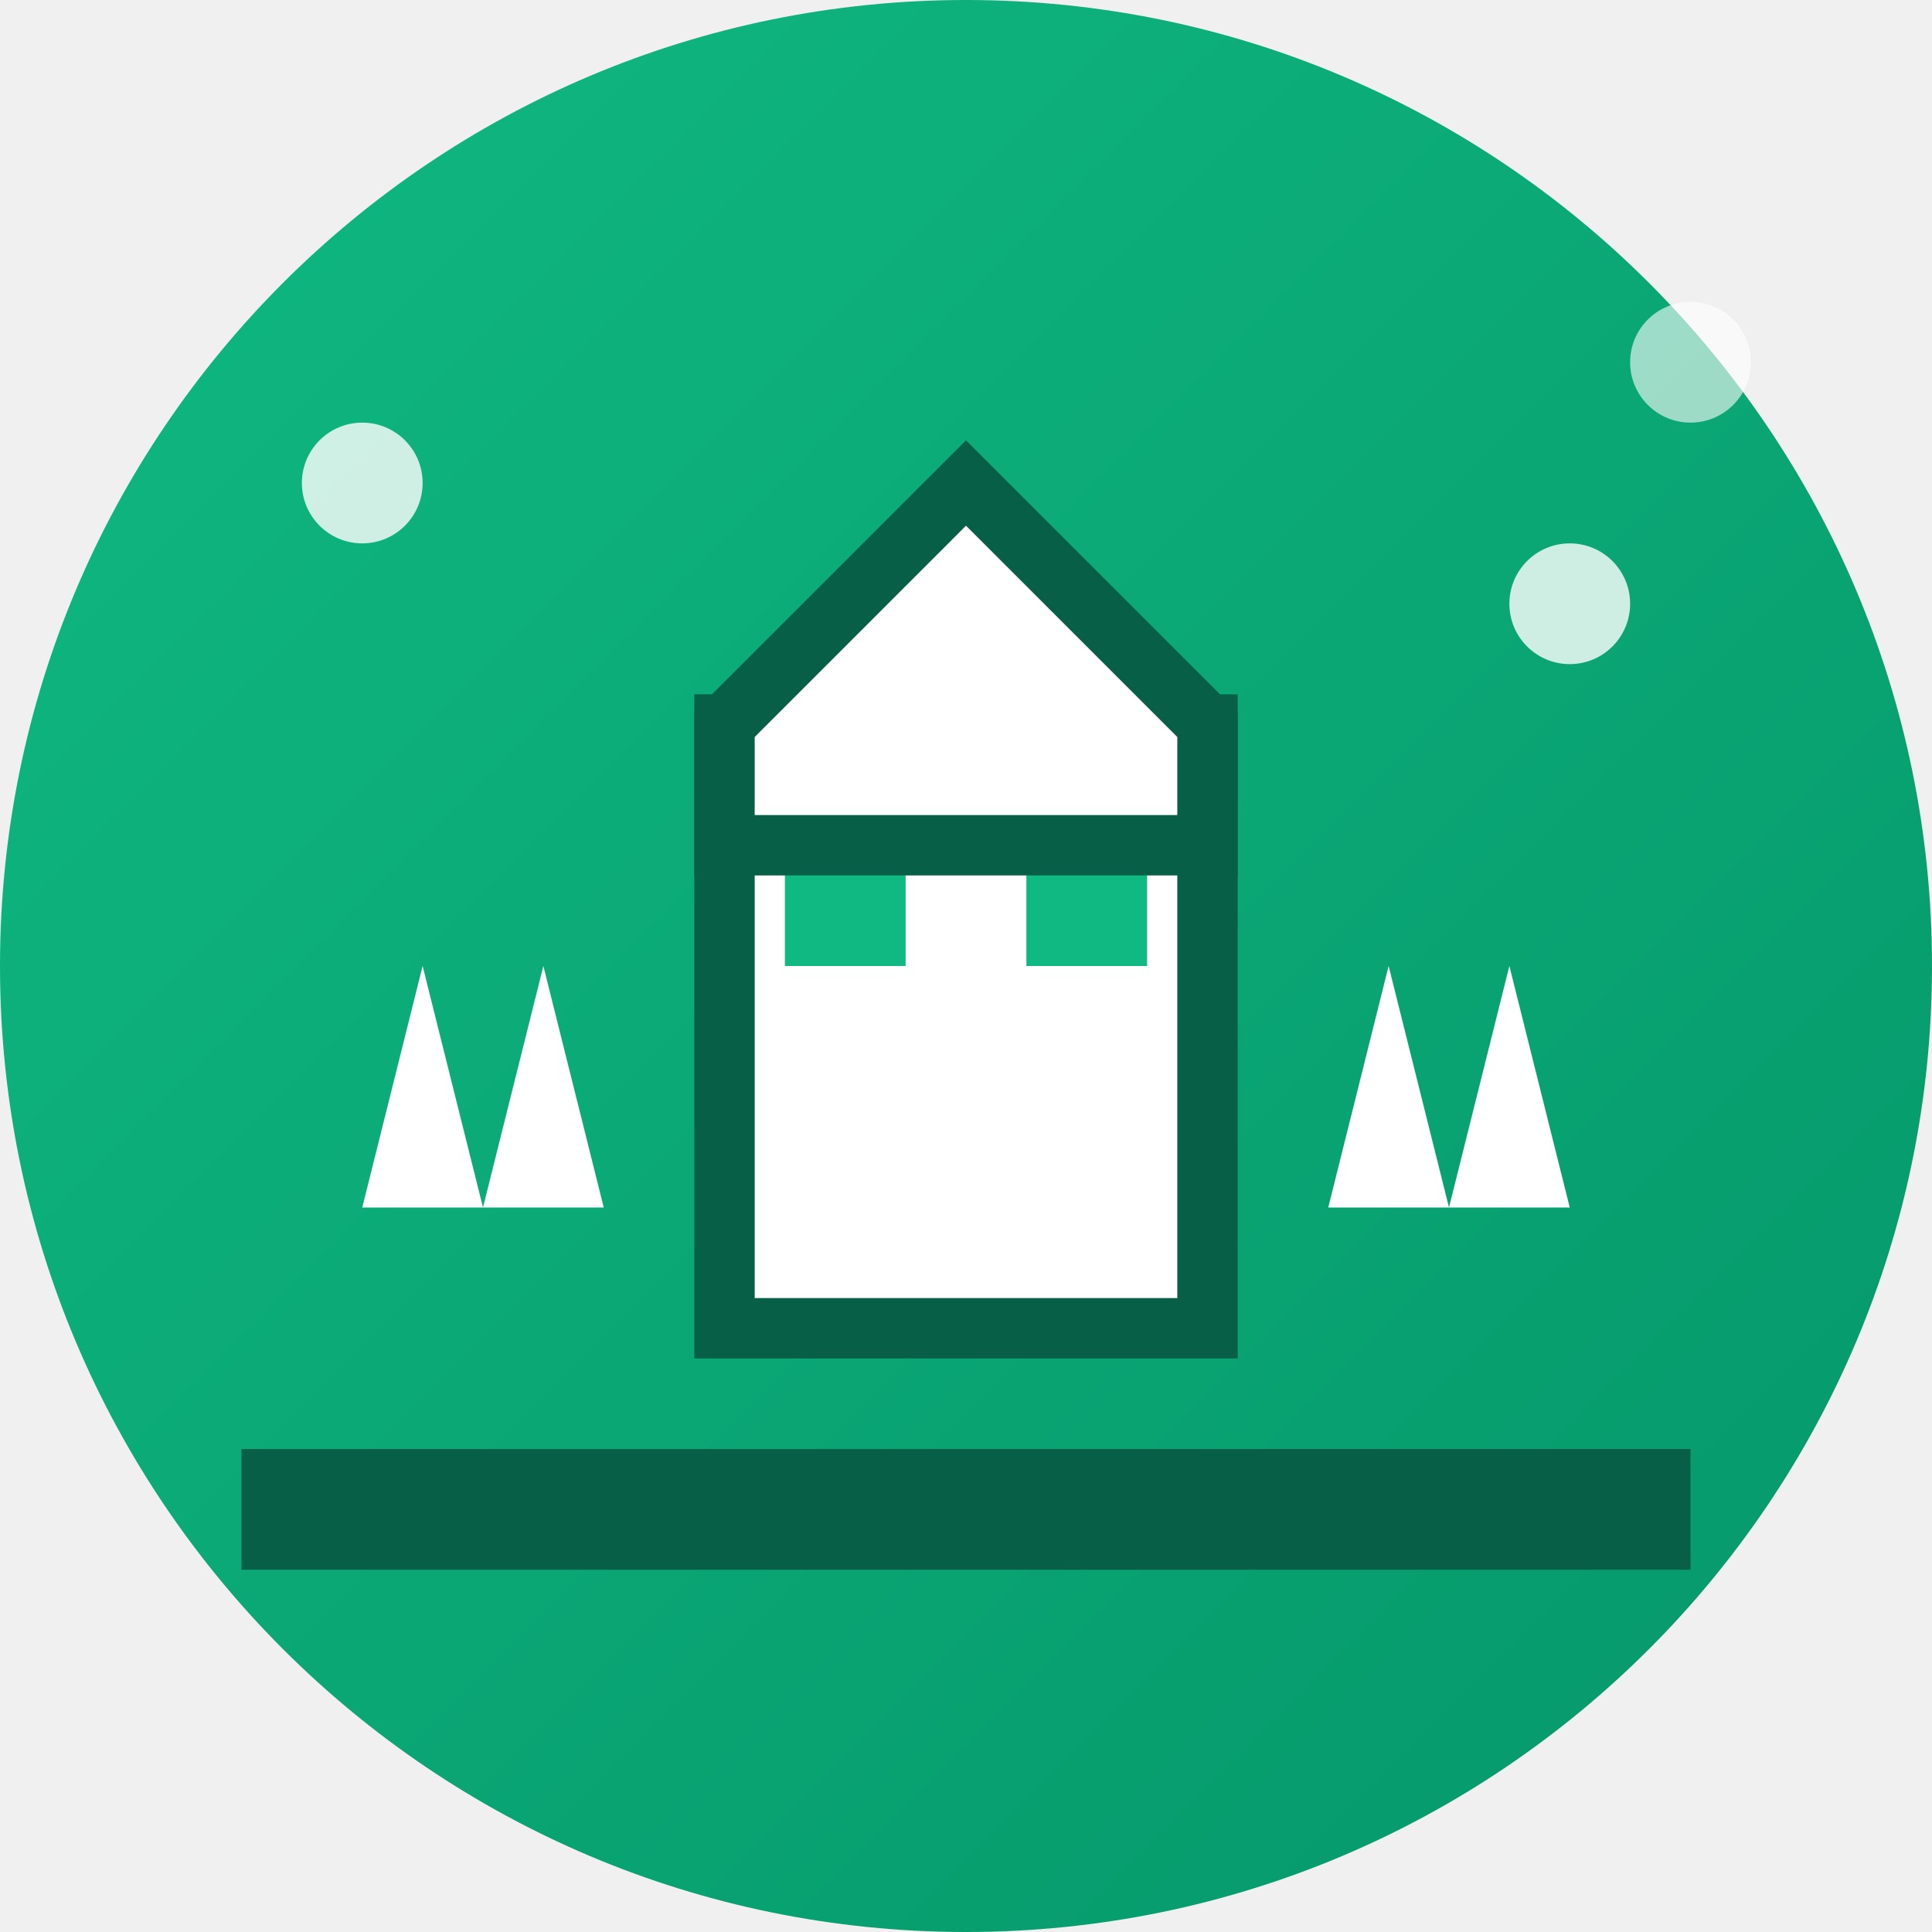
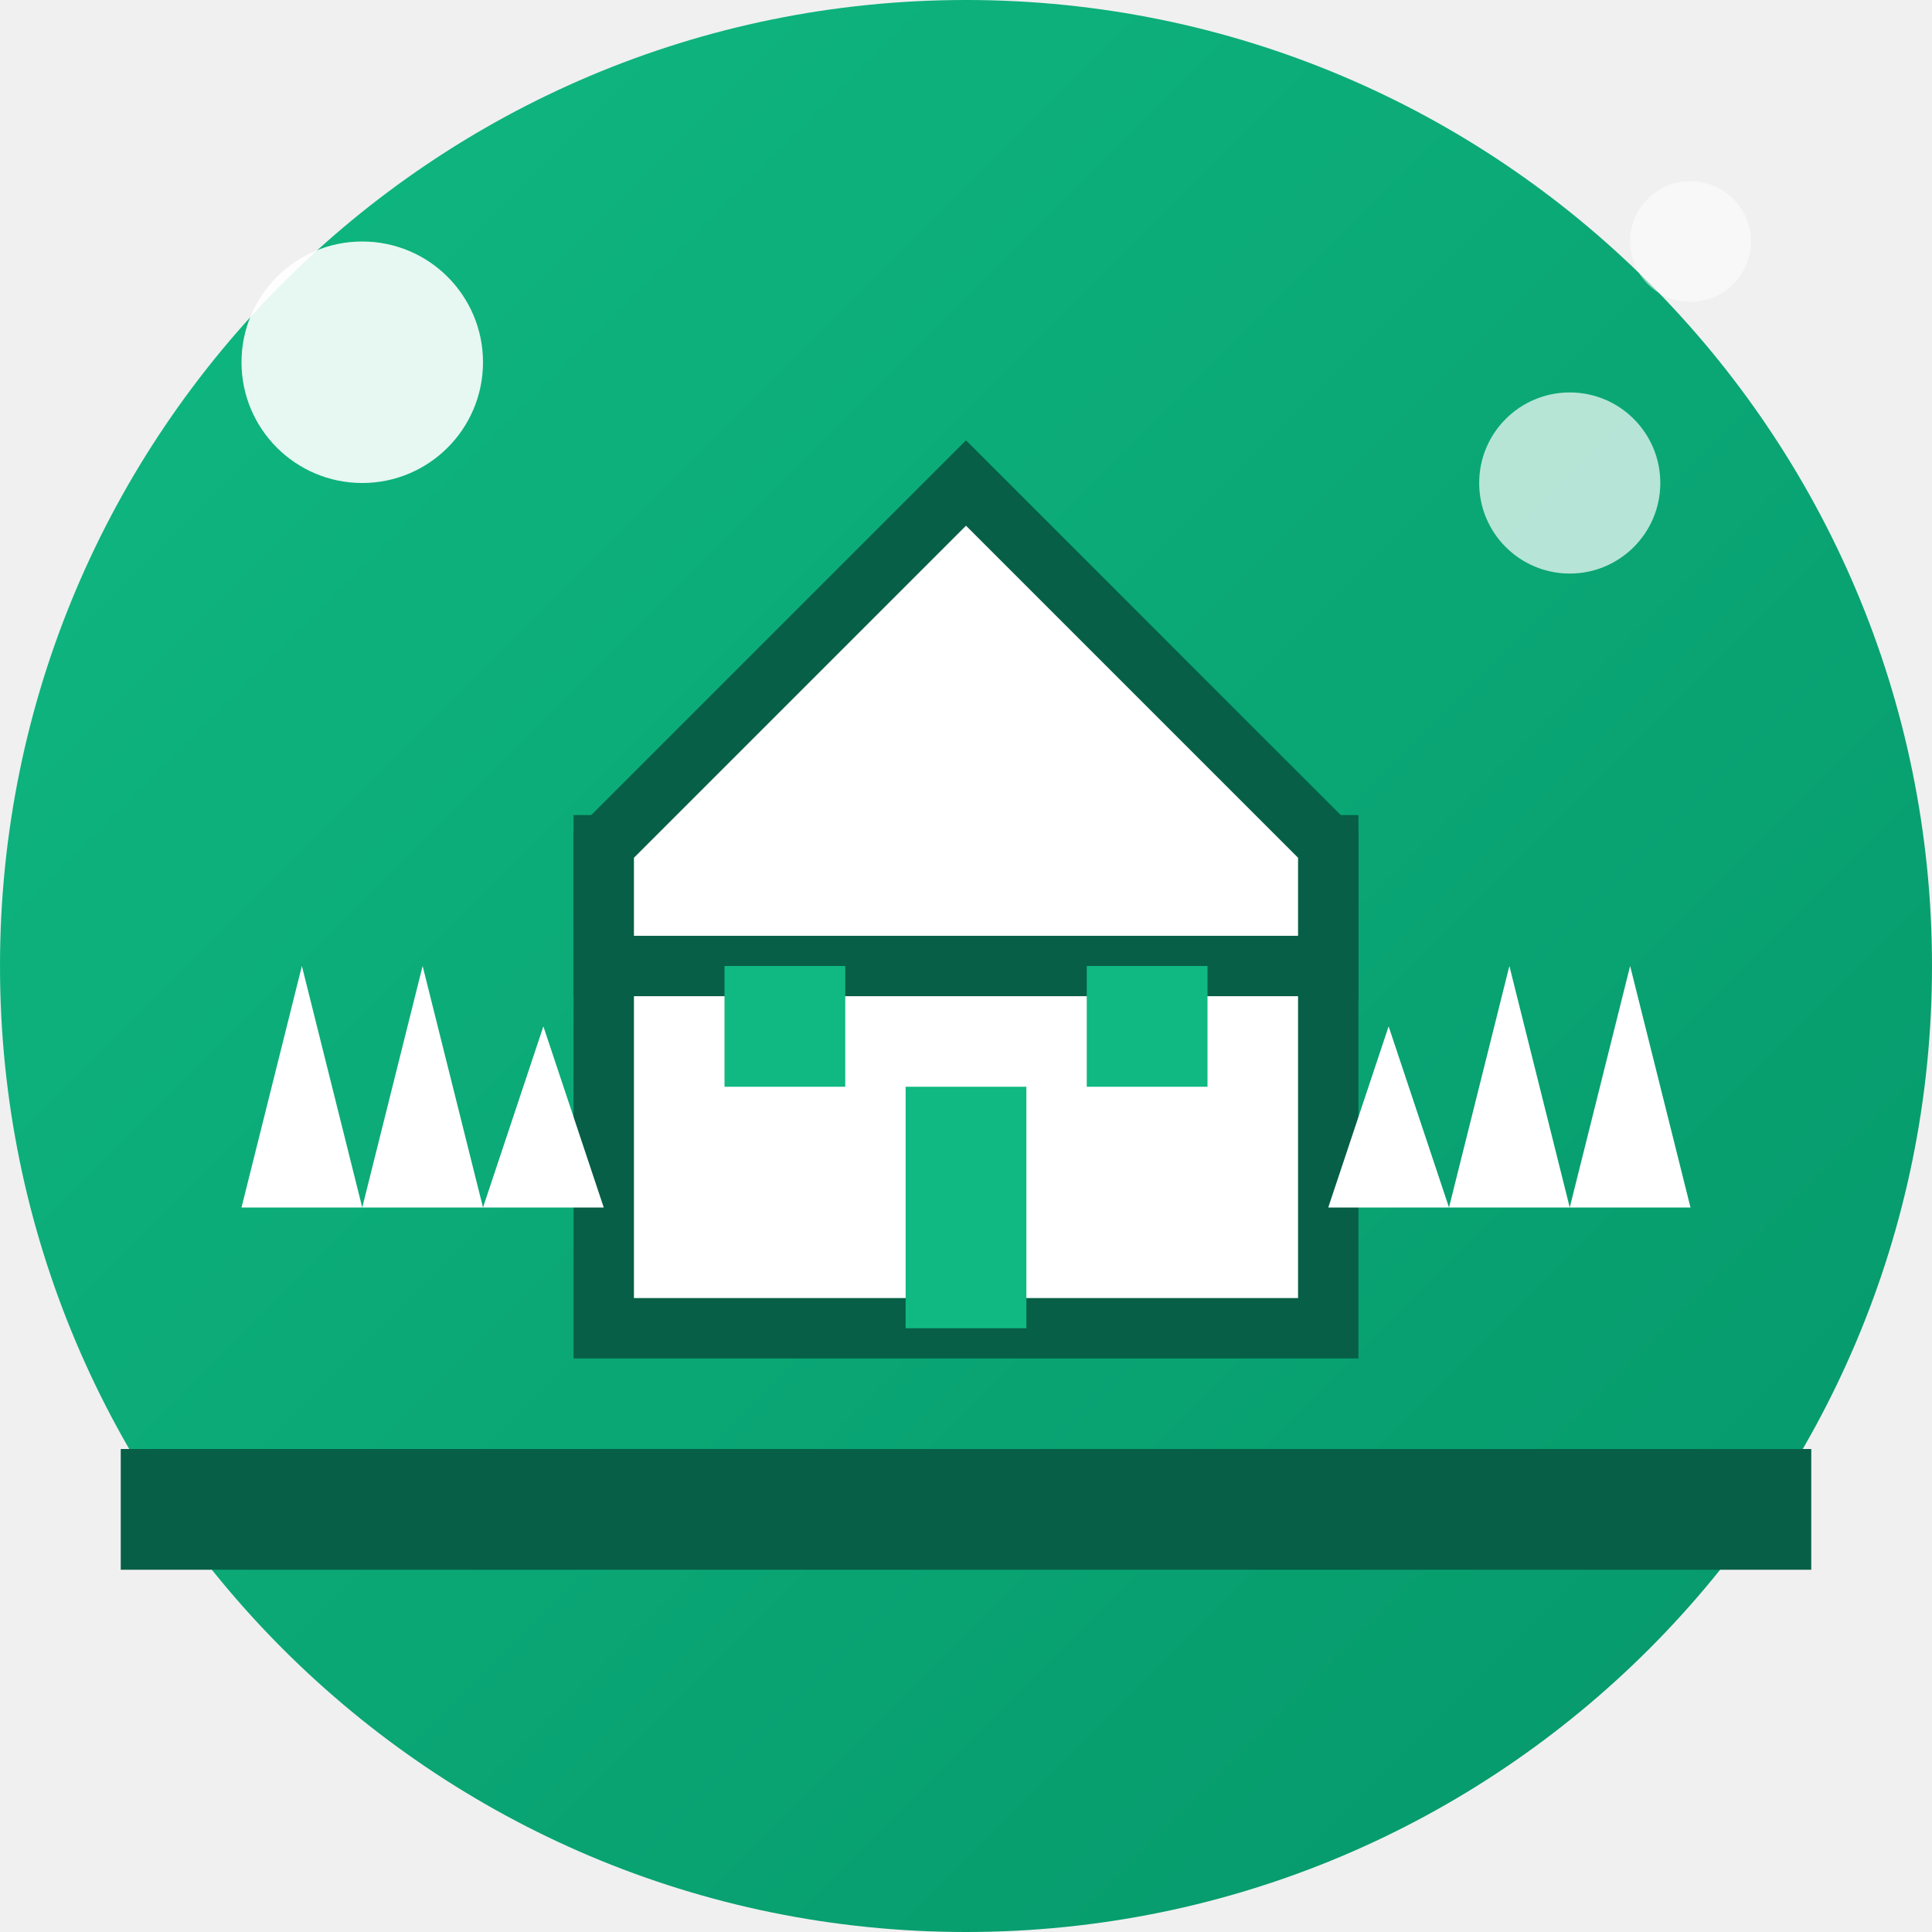
<svg xmlns="http://www.w3.org/2000/svg" width="32" height="32" viewBox="0 0 32 32" fill="none">
  <defs>
    <linearGradient id="bgGradient" x1="0%" y1="0%" x2="100%" y2="100%">
      <stop offset="0%" style="stop-color:#10B981;stop-opacity:1" />
      <stop offset="100%" style="stop-color:#059669;stop-opacity:1" />
    </linearGradient>
  </defs>
  <circle cx="16" cy="16" r="16" fill="url(#bgGradient)" />
-   <rect x="12" y="12" width="8" height="10" fill="white" stroke="#065F46" stroke-width="1" />
-   <rect x="13" y="14" width="2" height="2" fill="#10B981" />
-   <rect x="17" y="14" width="2" height="2" fill="#10B981" />
-   <path d="M12 12L16 8L20 12V14H12V12Z" fill="white" stroke="#065F46" stroke-width="1" />
-   <rect x="4" y="24" width="24" height="2" fill="#065F46" />
+   <rect x="10" y="14" width="12" height="8" fill="white" stroke="#065F46" stroke-width="1" />
+   <path d="M10 14L16 8L22 14V16H10V14Z" fill="white" stroke="#065F46" stroke-width="1" />
+   <rect x="12" y="16" width="2" height="2" fill="#10B981" />
+   <rect x="18" y="16" width="2" height="2" fill="#10B981" />
+   <rect x="15" y="18" width="2" height="4" fill="#10B981" />
+   <rect x="2" y="24" width="28" height="2" fill="#065F46" />
+   <path d="M4 20L5 16L6 20H4Z" fill="white" />
  <path d="M6 20L7 16L8 20H6Z" fill="white" />
-   <path d="M8 20L9 16L10 20H8Z" fill="white" />
-   <path d="M22 20L23 16L24 20H22Z" fill="white" />
  <path d="M24 20L25 16L26 20H24Z" fill="white" />
-   <circle cx="6" cy="8" r="1" fill="white" opacity="0.8" />
-   <circle cx="26" cy="10" r="1" fill="white" opacity="0.8" />
-   <circle cx="28" cy="6" r="1" fill="white" opacity="0.6" />
+   <path d="M26 20L27 16L28 20H26Z" fill="white" />
+   <path d="M8 20L9 17L10 20H8Z" fill="white" />
+   <path d="M22 20L23 17L24 20H22Z" fill="white" />
+   <circle cx="6" cy="6" r="2" fill="white" opacity="0.9" />
+   <circle cx="26" cy="8" r="1.5" fill="white" opacity="0.7" />
+   <circle cx="28" cy="4" r="1" fill="white" opacity="0.5" />
</svg>
